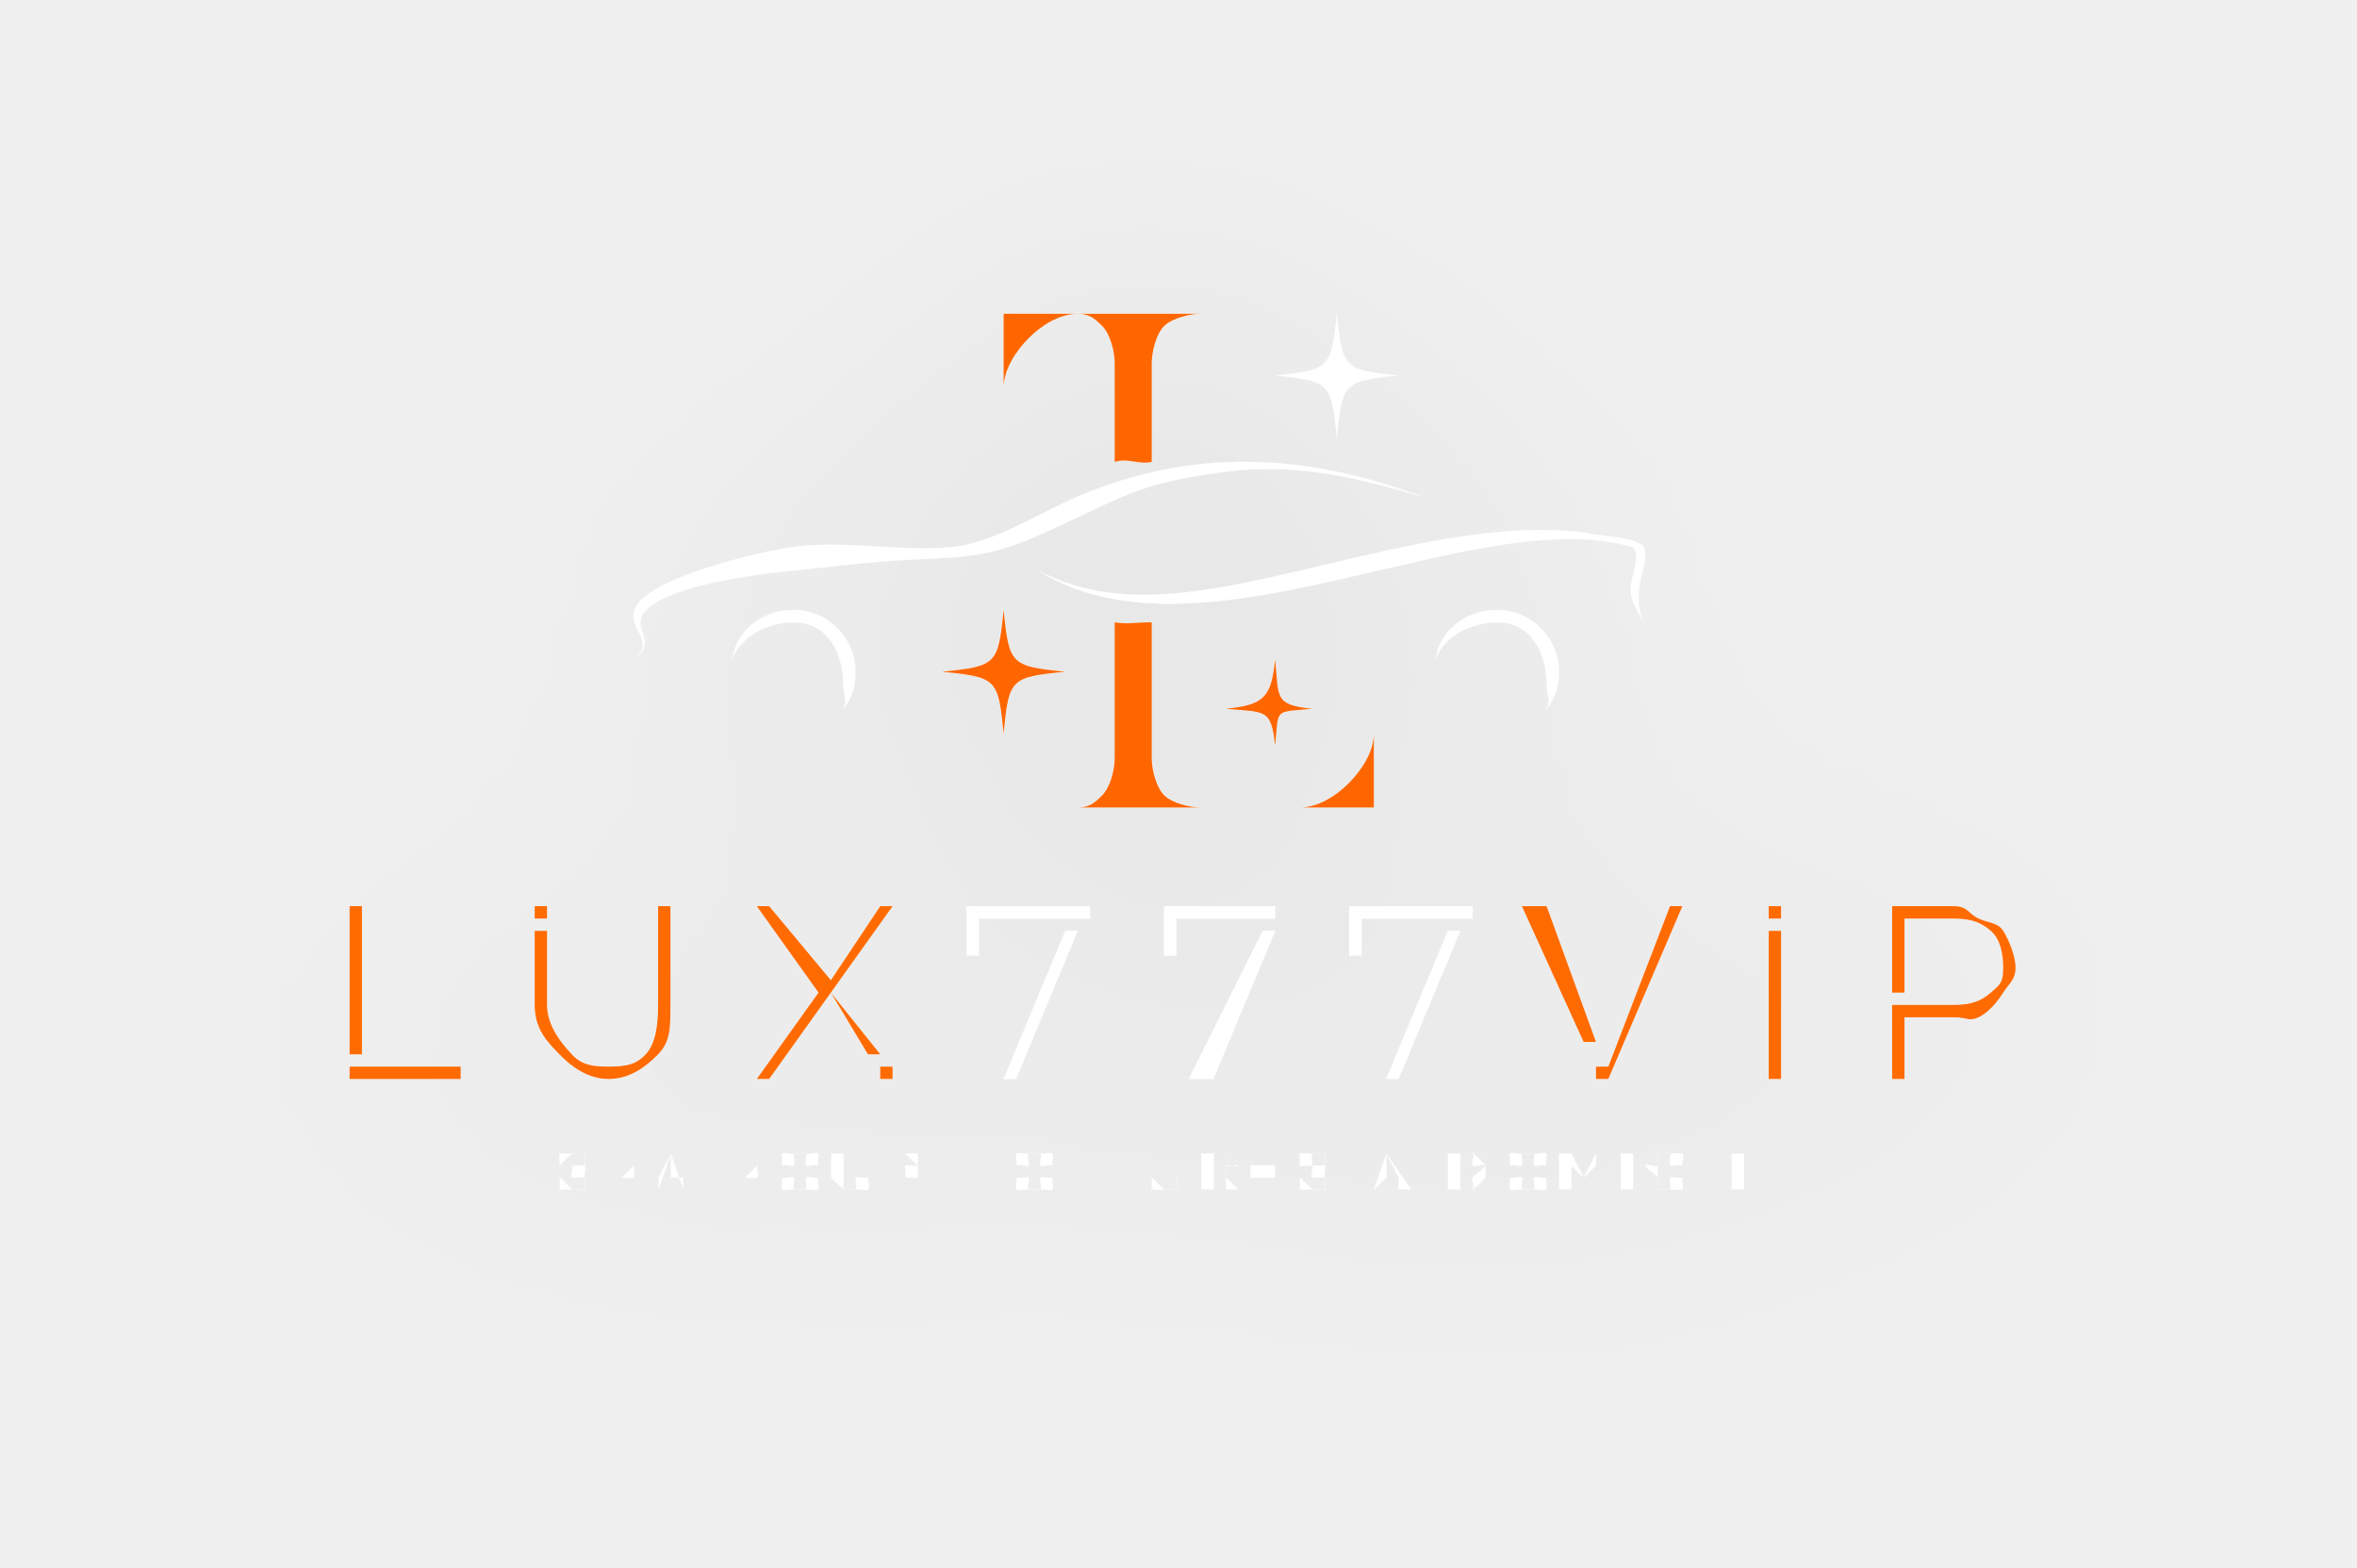
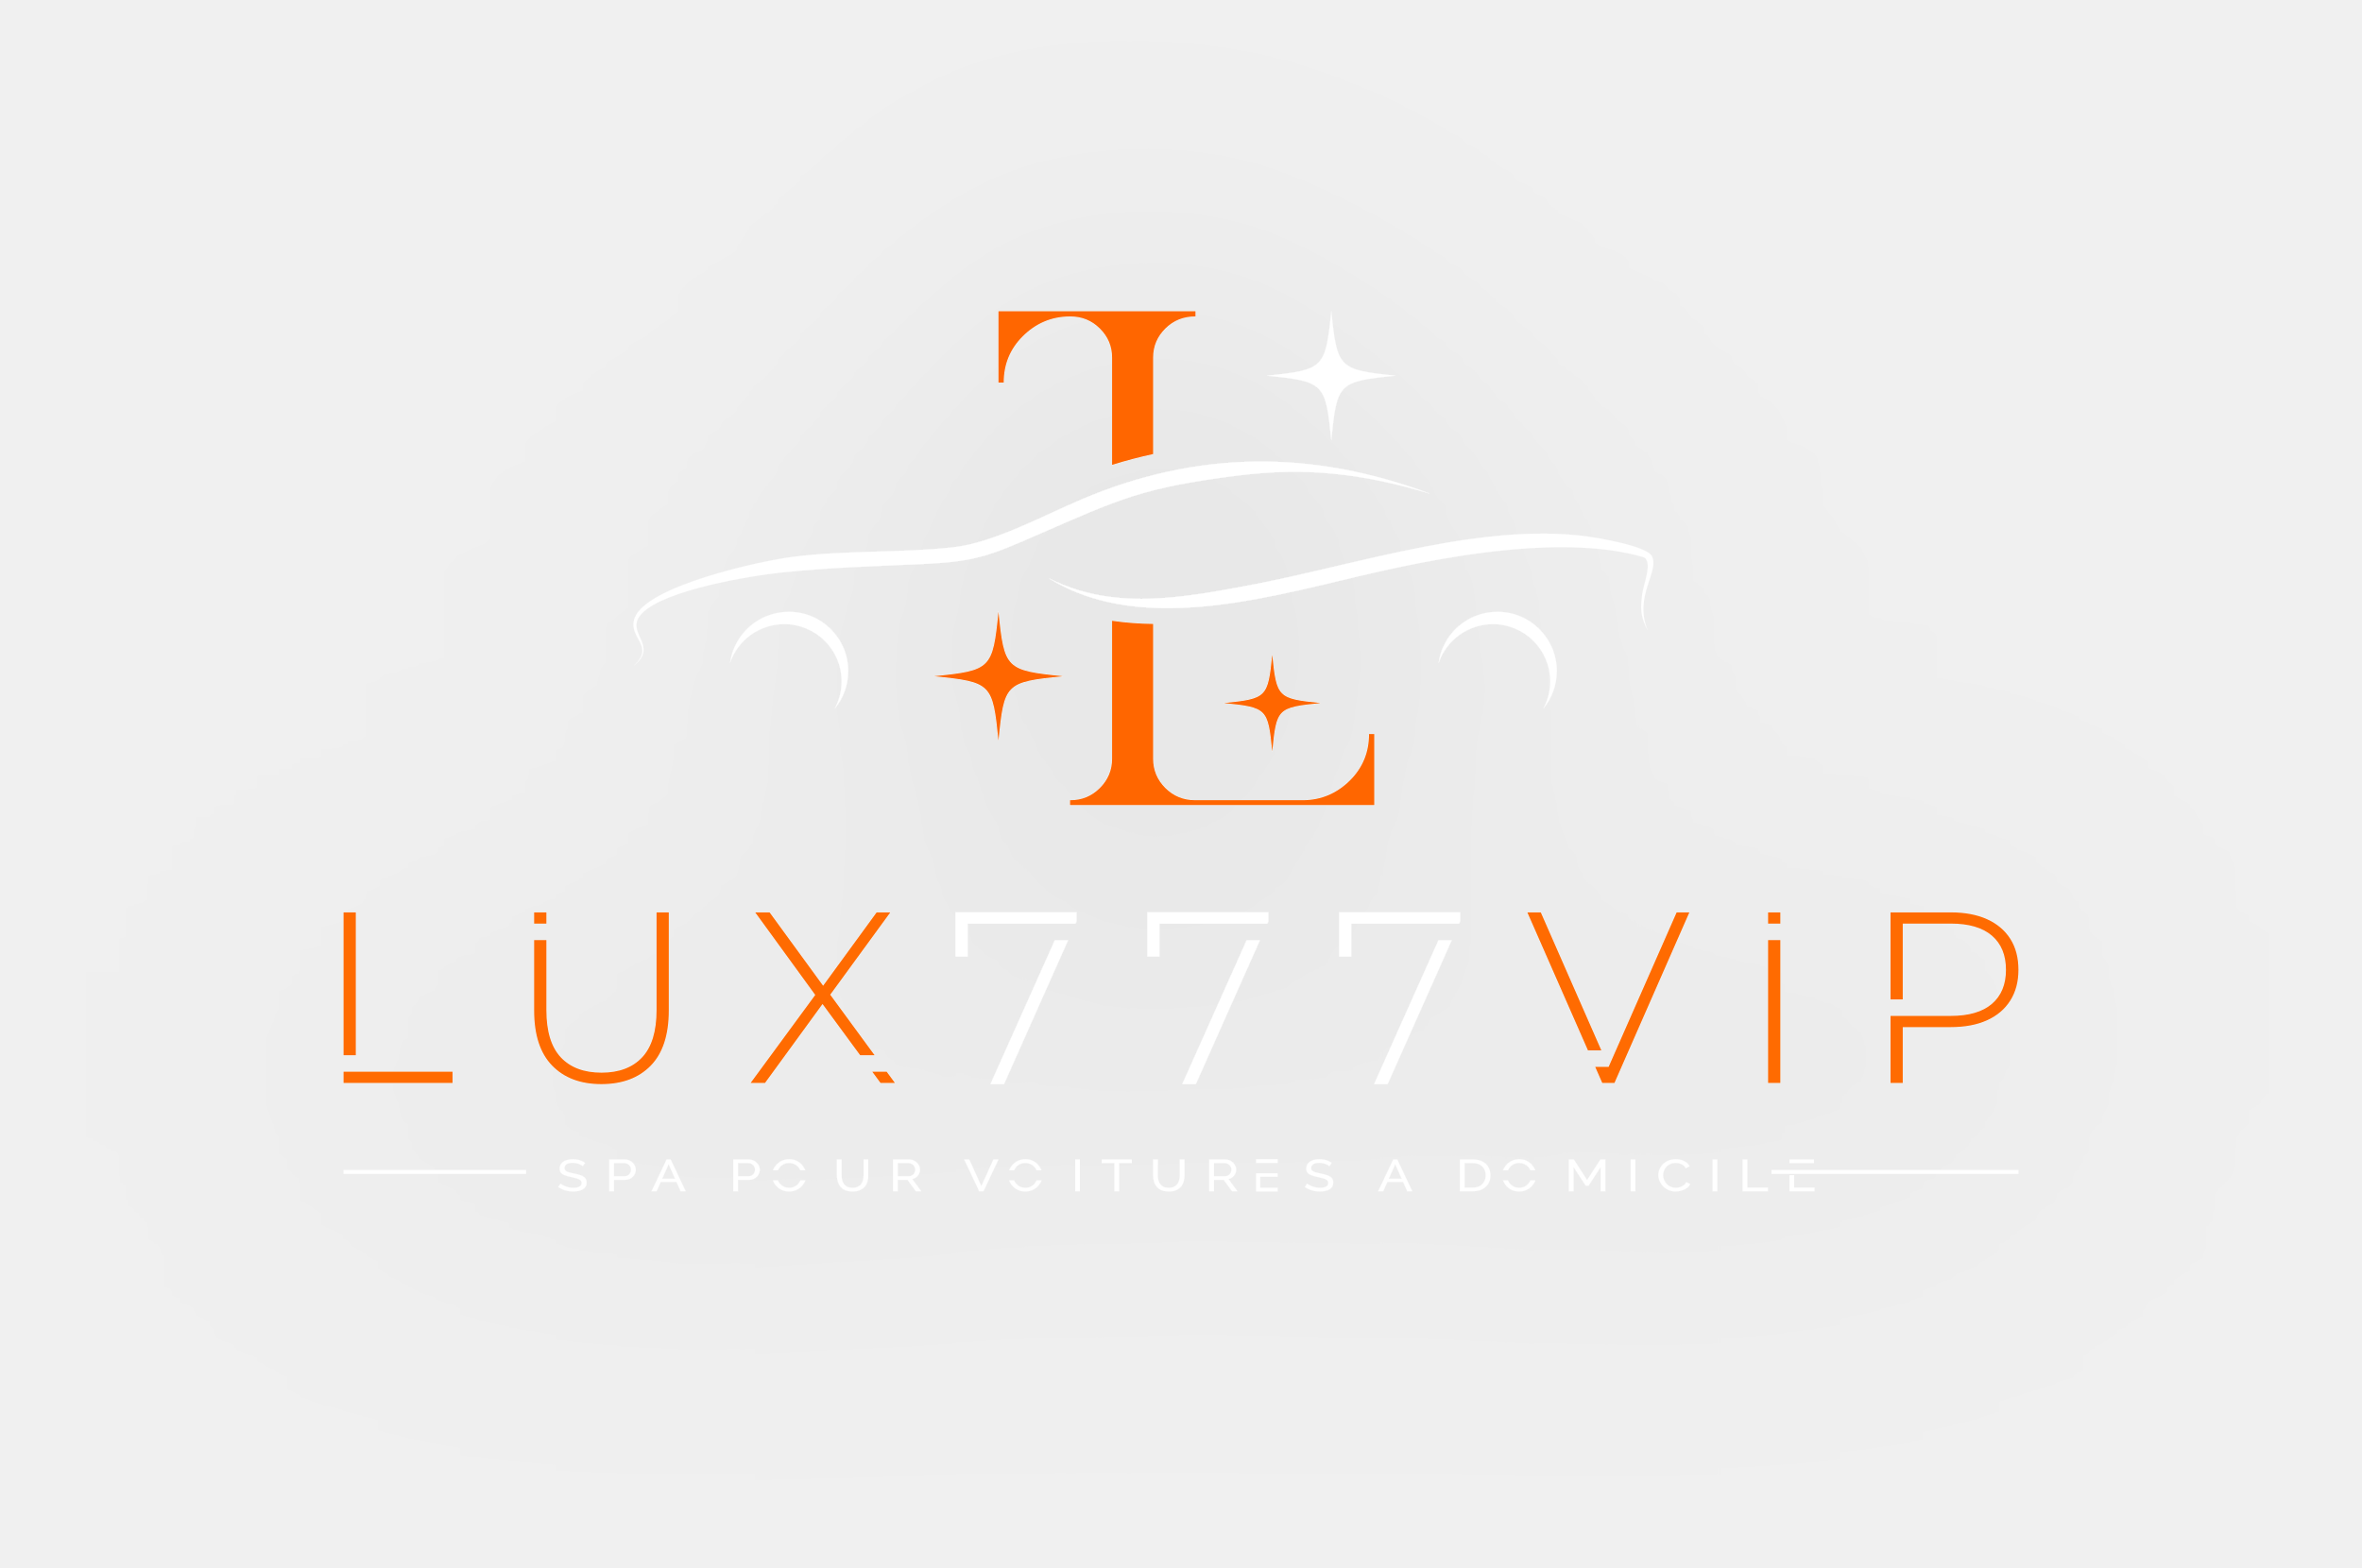
- <svg xmlns="http://www.w3.org/2000/svg" width="191" height="127" viewBox="0 0 191 127" fill="none">
-   <g filter="url(#filter0_d_239_1663)">
-     <path d="M111.33 59.428V65.428H87.33C88.244 65.428 88.682 65.085 89.33 64.428C89.977 63.77 90.33 62.352 90.33 61.428V50.428C91.405 50.589 92.224 50.413 93.33 50.428V61.428C93.33 62.351 93.682 63.77 94.33 64.428C94.977 65.085 96.398 65.428 97.33 65.428H105.33C106.839 65.428 108.32 64.452 109.33 63.428C110.343 62.4 111.33 60.903 111.33 59.428ZM90.33 37.428V29.428C90.33 28.504 89.975 27.079 89.33 26.428C88.68 25.773 88.244 25.428 87.33 25.428C85.82 25.428 84.339 26.404 83.33 27.428C82.316 28.456 81.33 29.953 81.33 31.428V25.428H87.33H97.33C96.398 25.428 94.98 25.773 94.33 26.428C93.684 27.079 93.33 28.504 93.33 29.428V37.428C92.238 37.668 91.421 37.086 90.33 37.428Z" fill="#FF6600" />
-     <path fill-rule="evenodd" clip-rule="evenodd" d="M108.33 25.428C108.776 29.849 108.909 29.982 113.33 30.428C108.861 30.874 108.765 30.996 108.33 35.428C107.883 31.006 107.798 30.874 103.33 30.428C107.751 29.982 107.883 29.849 108.33 25.428Z" fill="white" />
-     <path fill-rule="evenodd" clip-rule="evenodd" d="M103.33 53.428C103.642 56.523 103.235 57.115 106.33 57.428C103.201 57.74 103.635 57.326 103.33 60.428C103.017 57.333 102.458 57.74 99.33 57.428C102.424 57.115 103.017 56.523 103.33 53.428Z" fill="#FF6600" />
-     <path fill-rule="evenodd" clip-rule="evenodd" d="M81.33 49.428C81.776 53.849 81.908 53.982 86.33 54.428C81.861 54.874 81.765 54.996 81.33 59.428C80.883 55.007 80.798 54.874 76.33 54.428C80.751 53.982 80.883 53.849 81.33 49.428Z" fill="#FF6600" />
-     <path fill-rule="evenodd" clip-rule="evenodd" d="M64.33 49.428C67.105 49.428 69.33 51.721 69.33 54.428C69.33 55.603 69.037 56.583 68.33 57.428C68.699 56.76 68.33 56.24 68.33 55.428C68.33 52.812 67.012 50.428 64.33 50.428C62.201 50.428 59.985 51.568 59.33 53.428C59.672 51.046 61.793 49.428 64.33 49.428Z" fill="white" />
-     <path fill-rule="evenodd" clip-rule="evenodd" d="M121.33 49.428C124.105 49.428 126.33 51.721 126.33 54.428C126.33 55.603 126.037 56.583 125.33 57.428C125.699 56.76 125.33 56.24 125.33 55.428C125.33 52.812 124.012 50.428 121.33 50.428C119.201 50.428 116.985 51.568 116.33 53.428C116.672 51.046 118.793 49.428 121.33 49.428Z" fill="white" />
-     <path fill-rule="evenodd" clip-rule="evenodd" d="M51.433 53.428C53.152 51.791 50.828 50.998 51.433 49.373C52.397 46.781 61.809 44.638 64.391 44.306C68.671 43.754 73.172 44.774 77.35 44.306C80.59 43.942 84.241 41.573 87.318 40.251C96.563 36.279 105.824 36.7 115.229 40.251C109.872 38.627 104.84 37.505 99.28 38.224C91.852 39.185 90.936 40.37 84.328 43.292C80.388 45.034 78.706 45.118 74.359 45.319C70.532 45.496 67.247 45.933 63.395 46.333C60.738 46.608 54.285 47.513 52.429 49.373C50.861 50.946 53.469 51.728 51.433 53.428ZM84.328 46.333C89.411 48.934 94.927 48.359 100.277 47.346C108.887 45.716 120.519 41.742 129.184 43.292C129.991 43.436 132.77 43.591 133.172 44.306C133.853 45.518 132.041 47.618 133.172 50.387C132.615 49.29 131.998 48.597 132.175 47.346C132.289 46.541 133.039 44.555 132.175 44.306C126.069 42.54 117.355 44.954 111.242 46.333C103.145 48.158 91.963 51.094 84.328 46.333Z" fill="white" />
-     <path d="M28.33 87.428V86.428H29.33H33.33H37.33V87.428H28.33ZM28.33 85.428V73.428H29.33V85.428H28.33ZM129.33 87.428V86.428H130.33L135.33 73.428H136.33L130.33 87.428H129.33ZM128.33 84.428L123.33 73.428H125.33L129.33 84.428H128.33ZM143.33 87.428V75.428H144.33V87.428H143.33ZM143.33 74.428V73.428H144.33V74.428H143.33ZM153.33 87.428V81.428H154.33H155.33H158.33C159.787 81.428 160.575 81.083 161.33 80.428C162.084 79.773 162.33 79.619 162.33 78.428C162.33 77.223 162.084 76.083 161.33 75.428C160.575 74.772 159.787 74.428 158.33 74.428H154.33V80.428H153.33V73.428H158.33C159.464 73.428 159.517 74.057 160.33 74.428C161.142 74.799 161.891 74.733 162.33 75.428C162.768 76.123 163.33 77.435 163.33 78.428C163.33 79.394 162.768 79.726 162.33 80.428C161.891 81.129 161.142 82.057 160.33 82.428C159.517 82.798 159.464 82.428 158.33 82.428H154.33V87.428H153.33ZM49.33 87.428C47.653 87.428 46.297 86.434 45.33 85.428C44.362 84.422 43.33 83.414 43.33 81.428V75.428H44.33V81.428C44.33 83.162 45.556 84.594 46.33 85.428C47.103 86.262 47.911 86.428 49.33 86.428C50.736 86.428 51.556 86.262 52.33 85.428C53.103 84.594 53.33 83.162 53.33 81.428V73.428H54.33V81.428C54.33 83.414 54.297 84.422 53.33 85.428C52.362 86.434 51.019 87.428 49.33 87.428ZM43.33 74.428V73.428H44.33V74.428H43.33ZM61.33 87.428L66.33 80.428L61.33 73.428H62.33L67.33 79.428L71.33 73.428H72.33L67.33 80.428L71.33 85.428H70.33L67.33 80.428L62.33 87.428H61.33ZM72.33 86.428V87.428H71.33V86.428H72.33Z" fill="#FF6B01" />
-     <path d="M47.37 94.447C47.336 94.411 47.425 94.481 47.37 94.447C47.314 94.414 47.439 93.509 47.37 93.482C47.3 93.455 46.452 93.499 46.37 93.482C46.288 93.465 46.459 93.482 46.37 93.482C46.143 93.482 46.478 93.403 46.37 93.482C46.262 93.562 45.37 94.308 45.37 94.447C45.37 94.545 46.315 94.391 46.37 94.447C46.255 94.411 46.425 94.504 46.37 94.447C46.192 94.409 46.485 94.483 46.37 94.447C46.575 94.488 47.22 94.388 47.37 94.447C47.519 94.507 47.289 95.313 47.37 95.412C47.37 95.247 47.45 95.511 47.37 95.412C47.37 95.543 47.424 96.28 47.37 96.377C47.316 96.474 47.467 96.314 47.37 96.377C47.272 96.441 47.5 96.347 47.37 96.377C47.239 96.407 46.523 96.377 46.37 96.377C46.22 96.377 46.513 96.407 46.37 96.377C46.227 96.347 45.498 96.434 45.37 96.377C45.243 96.32 45.481 96.462 45.37 96.377V95.412C45.299 95.37 45.414 95.456 45.37 95.412C45.441 95.455 46.28 96.341 46.37 96.377C46.264 96.355 46.46 96.413 46.37 96.377C46.259 96.377 46.475 96.399 46.37 96.377C46.58 96.377 47.253 96.448 47.37 96.377C47.486 96.306 47.37 95.549 47.37 95.412C47.37 95.309 47.435 95.474 47.37 95.412C47.304 95.351 46.497 95.453 46.37 95.412C46.242 95.371 46.553 95.453 46.37 95.412C46.17 95.366 46.506 94.503 46.37 94.447C46.234 94.392 45.438 94.538 45.37 94.447C45.302 94.357 45.37 94.591 45.37 94.447C45.37 94.272 45.279 93.604 45.37 93.482C45.462 93.362 46.209 93.544 46.37 93.482C46.167 93.482 46.531 93.42 46.37 93.482C46.503 93.482 47.254 93.456 47.37 93.482C47.27 93.436 47.484 93.508 47.37 93.482C47.286 93.418 47.469 93.529 47.37 93.482V94.447ZM78.357 93.482L79.357 96.377L80.356 93.482L79.357 96.377L78.357 93.482ZM117.341 96.377V93.482H119.34C119.128 93.36 119.657 93.482 119.34 93.482C119.553 93.605 120.235 94.239 120.34 94.447C120.34 94.194 120.446 94.655 120.34 94.447C120.34 94.726 120.457 95.206 120.34 95.412C120.224 95.619 119.554 96.263 119.34 96.377C119.127 96.491 119.632 96.377 119.34 96.377H117.341ZM120.34 94.447C120.34 94.24 119.422 94.608 119.34 94.447C119.259 94.287 119.496 94.537 119.34 94.447C119.185 94.357 119.565 93.482 119.34 93.482H118.341V96.377H119.34C119.568 96.377 119.185 95.506 119.34 95.412C119.26 95.574 119.496 95.318 119.34 95.412C119.421 95.251 120.34 94.649 120.34 94.447ZM49.369 96.377V93.482H50.368C50.499 93.482 51.26 93.432 51.368 93.482C51.288 93.398 51.476 93.533 51.368 93.482C51.448 93.566 51.323 94.343 51.368 94.447C51.368 94.339 51.412 94.552 51.368 94.447C51.368 94.597 51.44 94.311 51.368 94.447C51.296 94.583 51.498 95.328 51.368 95.412C51.237 95.496 50.543 95.412 50.368 95.412H49.369V96.377ZM49.369 95.412H50.368C50.471 95.412 51.292 94.499 51.368 94.447C51.325 94.535 51.444 94.396 51.368 94.447C51.368 94.55 51.411 94.359 51.368 94.447C51.368 94.339 51.418 94.534 51.368 94.447C51.318 94.361 51.448 93.531 51.368 93.482C51.287 93.433 50.465 93.482 50.368 93.482H49.369V95.412ZM54.367 93.482L55.366 96.377V95.412H53.367V96.377L54.367 93.482ZM54.367 95.412V93.482L53.367 95.412H54.367ZM59.365 96.377V93.482H60.364C60.494 93.482 61.256 93.432 61.364 93.482C61.284 93.398 61.472 93.533 61.364 93.482C61.444 93.566 61.319 94.343 61.364 94.447C61.364 94.339 61.408 94.552 61.364 94.447C61.364 94.597 61.436 94.311 61.364 94.447C61.292 94.583 61.494 95.328 61.364 95.412C61.234 95.496 60.539 95.412 60.364 95.412H59.365V96.377ZM59.365 95.412H60.364C60.467 95.412 61.287 94.499 61.364 94.447C61.321 94.535 61.44 94.396 61.364 94.447C61.364 94.55 61.407 94.359 61.364 94.447C61.364 94.339 61.414 94.534 61.364 94.447C61.314 94.361 61.444 93.531 61.364 93.482C61.283 93.433 60.461 93.482 60.364 93.482H59.365V95.412ZM69.361 96.377C69.125 96.377 68.522 96.453 68.361 96.377C68.2 96.301 68.458 96.508 68.361 96.377C68.264 96.247 67.406 95.578 67.361 95.412C67.317 95.247 67.361 95.588 67.361 95.412V93.482H68.361V95.412C68.332 95.284 68.361 95.547 68.361 95.412C68.294 95.311 68.39 95.54 68.361 95.412C68.427 95.513 68.247 96.318 68.361 96.377C68.475 96.437 69.191 96.377 69.361 96.377C69.532 96.377 69.247 96.438 69.361 96.377C69.474 96.317 69.294 95.514 69.361 95.412C69.427 95.31 70.331 95.539 70.36 95.412C70.36 95.544 70.389 95.285 70.36 95.412V93.482V95.412C70.36 95.598 70.406 95.246 70.36 95.412C70.314 95.579 70.46 96.251 70.36 96.377C70.26 96.504 69.52 96.303 69.361 96.377C69.588 96.377 69.201 96.451 69.361 96.377ZM72.359 96.377V93.482H73.359C73.489 93.482 74.25 93.432 74.359 93.482C74.278 93.398 74.467 93.533 74.359 93.482C74.439 93.566 74.314 94.343 74.359 94.447C74.359 94.339 74.403 94.552 74.359 94.447C74.359 94.574 74.41 94.334 74.359 94.447C74.307 94.561 74.452 95.332 74.359 95.412C74.266 95.492 73.484 95.381 73.359 95.412L74.359 96.377L73.359 95.412H72.359V96.377ZM72.359 95.412H73.359C73.462 95.412 73.283 94.5 73.359 94.447C73.435 94.394 74.316 94.535 74.359 94.447C74.359 94.548 74.401 94.359 74.359 94.447C74.359 94.344 74.408 94.534 74.359 94.447C74.309 94.361 73.439 93.534 73.359 93.482C73.278 93.431 73.456 93.482 73.359 93.482H72.359V95.412ZM87.353 96.377V93.482V96.377ZM91.352 93.482H90.352V96.377V93.482H89.353H91.352ZM94.35 96.377C94.115 96.377 93.512 96.453 93.351 96.377C93.19 96.301 93.448 96.508 93.351 96.377C93.254 96.247 93.395 95.578 93.351 95.412C93.306 95.247 93.351 95.588 93.351 95.412V93.482V95.412C93.322 95.284 93.351 95.547 93.351 95.412C93.284 95.311 93.38 95.54 93.351 95.412C93.417 95.513 94.237 96.318 94.35 96.377C94.464 96.437 94.181 96.377 94.35 96.377C94.522 96.377 95.237 96.438 95.35 96.377C95.464 96.317 95.284 95.514 95.35 95.412C95.321 95.539 95.417 95.31 95.35 95.412C95.35 95.544 95.379 95.285 95.35 95.412V93.482V95.412C95.35 95.598 95.396 95.246 95.35 95.412C95.304 95.579 95.45 96.251 95.35 96.377C95.25 96.504 95.51 96.303 95.35 96.377C95.191 96.451 94.578 96.377 94.35 96.377ZM97.349 96.377V93.482H99.349C99.24 93.432 99.479 93.482 99.349 93.482C99.268 93.398 99.457 93.533 99.349 93.482C99.429 93.566 99.304 94.343 99.349 94.447C99.393 94.552 100.348 94.339 100.348 94.447C100.348 94.574 99.4 94.334 99.349 94.447C99.297 94.561 99.442 95.332 99.349 95.412C99.256 95.492 99.473 95.381 99.349 95.412L100.348 96.377H99.349V95.412H98.349V96.377H97.349ZM98.349 95.412H99.349C99.451 95.412 99.272 94.5 99.349 94.447C99.305 94.535 99.425 94.394 99.349 94.447C99.349 94.548 99.391 94.359 99.349 94.447C99.349 94.344 99.398 94.534 99.349 94.447C99.299 94.361 99.429 93.534 99.349 93.482C99.268 93.431 99.446 93.482 99.349 93.482H98.349V95.412ZM107.345 94.447C107.312 94.411 107.401 94.481 107.345 94.447C107.29 94.414 107.415 93.509 107.345 93.482C107.276 93.455 106.427 93.499 106.346 93.482C106.264 93.465 106.434 93.482 106.346 93.482C106.118 93.482 106.454 93.403 106.346 93.482C106.238 93.562 106.346 94.308 106.346 94.447C106.29 94.391 106.346 94.545 106.346 94.447C106.231 94.411 106.401 94.504 106.346 94.447C106.168 94.409 106.461 94.483 106.346 94.447C106.551 94.488 107.195 94.388 107.345 94.447C107.495 94.507 107.265 95.313 107.345 95.412C107.345 95.247 107.426 95.511 107.345 95.412C107.345 95.543 107.399 96.28 107.345 96.377C107.291 96.474 107.442 96.314 107.345 96.377C107.248 96.441 107.476 96.347 107.345 96.377C107.215 96.407 106.498 96.377 106.346 96.377C106.196 96.377 106.489 96.407 106.346 96.377C106.203 96.347 105.474 96.434 105.346 96.377C105.219 96.32 105.457 96.462 105.346 96.377V95.412C105.275 95.37 105.39 95.456 105.346 95.412C105.417 95.455 106.256 96.341 106.346 96.377C106.24 96.355 106.436 96.413 106.346 96.377C106.235 96.377 106.451 96.399 106.346 96.377C106.556 96.377 107.229 96.448 107.345 96.377C107.462 96.306 107.345 95.549 107.345 95.412C107.345 95.309 107.41 95.474 107.345 95.412C107.28 95.351 107.473 95.453 107.345 95.412C107.218 95.371 106.529 95.453 106.346 95.412C106.146 95.366 106.482 94.503 106.346 94.447C106.21 94.392 105.414 94.538 105.346 94.447C105.278 94.357 105.346 94.591 105.346 94.447C105.346 94.272 105.255 93.604 105.346 93.482C105.438 93.362 106.185 93.544 106.346 93.482C106.143 93.482 106.507 93.42 106.346 93.482C106.479 93.482 107.23 93.456 107.345 93.482C107.246 93.436 107.46 93.508 107.345 93.482C107.262 93.418 107.445 93.529 107.345 93.482V94.447ZM112.343 93.482L114.342 96.377H113.343V95.412H112.343L111.344 96.377L112.343 93.482ZM113.343 95.412L112.343 93.482V95.412H113.343ZM129.336 96.377V94.447L128.337 95.412L127.337 94.447V96.377H126.338V93.482H127.337L128.337 95.412L129.336 93.482V96.377ZM131.336 96.377V93.482H132.335V96.377H131.336ZM133.335 94.447C133.335 94.279 134.272 94.609 134.334 94.447C134.397 94.286 134.214 93.615 134.334 93.482C134.16 93.561 134.455 93.349 134.334 93.482C134.509 93.403 135.112 93.482 135.334 93.482C135.597 93.482 136.145 93.37 136.334 93.482C136.522 93.595 136.242 94.272 136.334 94.447C136.275 94.331 135.424 94.516 135.334 94.447C135.244 94.379 135.438 93.511 135.334 93.482C135.23 93.454 135.434 93.482 135.334 93.482C135.17 93.482 134.46 93.42 134.334 93.482C134.208 93.544 134.42 94.344 134.334 94.447C134.248 94.551 134.377 94.319 134.334 94.447C134.292 94.575 134.334 94.318 134.334 94.447C134.334 94.589 134.283 95.28 134.334 95.412C134.243 95.311 134.386 95.544 134.334 95.412C134.426 95.513 134.21 96.318 134.334 96.377C134.459 96.437 135.187 96.377 135.334 96.377C135.226 96.411 135.436 96.377 135.334 96.377C135.442 96.344 135.24 95.483 135.334 95.412C135.428 95.341 136.278 95.526 136.334 95.412C136.273 95.549 136.461 96.282 136.334 96.377C136.206 96.473 135.491 96.328 135.334 96.377C135.177 96.426 135.487 96.377 135.334 96.377C135.132 96.377 134.503 96.459 134.334 96.377C134.165 96.296 134.458 96.513 134.334 96.377C134.211 96.242 134.402 95.581 134.334 95.412C134.267 95.243 133.335 94.62 133.335 94.447ZM138.333 96.377V93.482V96.377ZM140.332 96.377V93.482H141.332V96.377H142.331H140.332ZM146.33 96.377H144.33V94.447V96.377H146.33ZM144.33 93.482H146.33H144.33Z" fill="white" />
-     <path d="M103.33 96.428H101.33V94.428H102.33H103.33V95.428H102.33H101.33V96.428H103.33ZM103.33 93.428H102.33H101.33H102.33H103.33Z" fill="white" />
-     <path d="M64.345 96.382C64.124 96.382 64.525 96.46 64.345 96.382C64.165 96.304 63.507 96.516 63.376 96.382C63.244 96.248 63.447 95.581 63.376 95.413C63.365 95.386 63.385 95.439 63.376 95.413C63.427 95.532 64.258 95.319 64.345 95.413C64.439 95.514 64.212 96.322 64.345 96.382C64.478 96.442 65.152 96.382 65.314 96.382C65.181 96.445 65.483 96.382 65.314 96.382C65.447 96.32 65.221 95.517 65.314 95.413C65.397 95.32 66.236 95.525 66.283 95.413C66.272 95.445 66.297 95.381 66.283 95.413C66.209 95.581 66.418 96.25 66.283 96.382C66.149 96.514 65.494 96.306 65.314 96.382C65.134 96.458 64.558 96.382 64.345 96.382ZM63.376 94.443C63.362 94.473 63.386 94.413 63.376 94.443C63.451 94.275 63.241 93.605 63.376 93.474C63.51 93.342 64.165 93.55 64.345 93.474C64.525 93.397 65.102 93.474 65.314 93.474C65.134 93.393 65.536 93.474 65.314 93.474C65.494 93.555 66.153 93.338 66.283 93.474C66.413 93.609 66.212 94.276 66.283 94.443C66.275 94.42 66.293 94.466 66.283 94.443C66.232 94.326 65.402 94.537 65.314 94.443C65.218 94.34 65.445 93.532 65.314 93.474C65.183 93.415 65.474 93.474 65.314 93.474C65.146 93.474 64.478 93.412 64.345 93.474C64.212 93.535 64.438 94.339 64.345 94.443C64.262 94.536 63.425 94.331 63.376 94.443Z" fill="white" />
-     <path d="M83.345 96.382C83.124 96.382 83.525 96.46 83.345 96.382C83.165 96.304 82.507 96.516 82.376 96.382C82.244 96.248 82.447 95.581 82.376 95.413C82.365 95.386 82.385 95.439 82.376 95.413C82.427 95.532 83.258 95.319 83.345 95.413C83.439 95.514 83.212 96.322 83.345 96.382C83.478 96.442 84.152 96.382 84.314 96.382C84.181 96.445 84.483 96.382 84.314 96.382C84.447 96.32 84.221 95.517 84.314 95.413C84.397 95.32 85.236 95.525 85.283 95.413C85.272 95.445 85.297 95.381 85.283 95.413C85.209 95.581 85.418 96.25 85.283 96.382C85.149 96.514 84.494 96.306 84.314 96.382C84.134 96.458 83.558 96.382 83.345 96.382ZM82.376 94.443C82.362 94.473 82.387 94.413 82.376 94.443C82.451 94.275 82.241 93.605 82.376 93.474C82.51 93.342 83.165 93.55 83.345 93.474C83.525 93.397 84.102 93.474 84.314 93.474C84.134 93.393 84.536 93.474 84.314 93.474C84.494 93.555 85.153 93.338 85.283 93.474C85.413 93.609 85.212 94.276 85.283 94.443C85.275 94.42 85.293 94.466 85.283 94.443C85.232 94.326 84.402 94.537 84.314 94.443C84.218 94.34 84.445 93.532 84.314 93.474C84.183 93.415 84.474 93.474 84.314 93.474C84.146 93.474 83.478 93.412 83.345 93.474C83.212 93.535 83.438 94.339 83.345 94.443C83.262 94.536 82.425 94.331 82.376 94.443Z" fill="white" />
-     <path d="M123.345 96.382C123.123 96.382 123.525 96.46 123.345 96.382C123.165 96.304 122.507 96.516 122.376 96.382C122.244 96.248 122.447 95.581 122.376 95.413C122.365 95.386 122.385 95.439 122.376 95.413C122.427 95.532 123.258 95.319 123.345 95.413C123.44 95.514 123.212 96.322 123.345 96.382C123.478 96.442 124.152 96.382 124.314 96.382C124.181 96.445 124.483 96.382 124.314 96.382C124.447 96.32 124.221 95.517 124.314 95.413C124.397 95.32 125.236 95.525 125.283 95.413C125.272 95.445 125.297 95.381 125.283 95.413C125.209 95.581 125.418 96.25 125.283 96.382C125.149 96.514 124.494 96.306 124.314 96.382C124.134 96.458 123.558 96.382 123.345 96.382ZM122.376 94.443C122.362 94.473 122.387 94.413 122.376 94.443C122.451 94.275 122.241 93.605 122.376 93.474C122.51 93.342 123.165 93.55 123.345 93.474C123.525 93.397 124.102 93.474 124.314 93.474C124.134 93.393 124.536 93.474 124.314 93.474C124.494 93.555 125.153 93.338 125.283 93.474C125.413 93.609 125.212 94.276 125.283 94.443C125.275 94.42 125.293 94.466 125.283 94.443C125.232 94.326 124.402 94.537 124.314 94.443C124.218 94.34 124.446 93.532 124.314 93.474C124.183 93.415 124.474 93.474 124.314 93.474C124.146 93.474 123.478 93.412 123.345 93.474C123.212 93.535 123.438 94.339 123.345 94.443C123.262 94.536 122.424 94.331 122.376 94.443Z" fill="white" />
-     <path d="M81.33 87.428L86.33 75.428H87.33L82.33 87.428H81.33ZM87.33 74.428H84.33H79.33V77.428H78.33V73.428H88.33V74.428H87.33ZM96.33 87.428L102.33 75.428H103.33L98.33 87.428H96.33ZM102.33 74.428H100.33H95.33V77.428H94.33V73.428H103.33V74.428H102.33ZM112.33 87.428L117.33 75.428H118.33L113.33 87.428H112.33ZM118.33 74.428H116.33H110.33V77.428H109.33V73.428H119.33V74.428H118.33Z" fill="white" />
+ <svg xmlns="http://www.w3.org/2000/svg" width="220" height="146" viewBox="0 0 220 146" fill="none">
+   <g filter="url(#filter0_d_239_1386)">
+     <path d="M127.513 68.389H128V75H99.668V74.55H99.699C100.766 74.55 101.688 74.172 102.443 73.416C103.199 72.66 103.582 71.751 103.582 70.688V57.836C104.836 58.022 106.113 58.113 107.403 58.129V70.688C107.403 71.75 107.786 72.66 108.542 73.416C109.298 74.172 110.23 74.55 111.317 74.55H121.332C123.093 74.55 124.565 73.878 125.743 72.701C126.926 71.519 127.513 70.086 127.513 68.389ZM103.582 43.307V33.312C103.582 32.249 103.197 31.352 102.443 30.604C101.685 29.851 100.766 29.48 99.699 29.48H99.668C97.907 29.48 96.435 30.152 95.257 31.329C94.074 32.512 93.487 33.945 93.487 35.641H93V29H99.668H99.699H111.348V29.48H111.317C110.23 29.48 109.3 29.851 108.542 30.604C107.789 31.352 107.403 32.249 107.403 33.312V42.302C106.129 42.578 104.856 42.913 103.582 43.307Z" fill="#FF6600" />
+     <path fill-rule="evenodd" clip-rule="evenodd" d="M124 29C124.535 34.306 124.695 34.465 130 35C124.637 35.535 124.523 35.682 124 41C123.465 35.694 123.363 35.535 118 35C123.305 34.465 123.465 34.306 124 29Z" fill="white" />
+     <path fill-rule="evenodd" clip-rule="evenodd" d="M118.5 61C118.901 64.979 119.021 65.098 123 65.5C118.978 65.902 118.892 66.011 118.5 70C118.099 66.021 118.022 65.902 114 65.5C117.979 65.098 118.099 64.979 118.5 61Z" fill="#FF6600" />
+     <path fill-rule="evenodd" clip-rule="evenodd" d="M93 57C93.535 62.305 93.695 62.465 99 63C93.637 63.535 93.523 63.682 93 69C92.465 63.695 92.363 63.535 87 63C92.305 62.465 92.465 62.305 93 57Z" fill="#FF6600" />
+     <path fill-rule="evenodd" clip-rule="evenodd" d="M73.473 57C76.526 57 79 59.468 79 62.514C79 63.836 78.534 65.05 77.756 66C78.162 65.248 78.392 64.388 78.392 63.474C78.392 60.531 76.002 58.146 73.051 58.146C70.71 58.146 68.721 59.649 68 61.741C68.377 59.061 70.683 57 73.473 57Z" fill="white" />
+     <path fill-rule="evenodd" clip-rule="evenodd" d="M139.473 57C142.526 57 145 59.468 145 62.514C145 63.836 144.534 65.05 143.756 66C144.162 65.248 144.392 64.388 144.392 63.474C144.392 60.531 142.002 58.146 139.051 58.146C136.71 58.146 134.721 59.649 134 61.741C134.377 59.061 136.683 57 139.473 57Z" fill="white" />
+     <path fill-rule="evenodd" clip-rule="evenodd" d="M59.067 62C61.071 60.114 58.418 59.428 59.123 57.556C60.247 54.567 70.832 52.262 73.842 51.879C78.832 51.244 83.908 51.532 88.78 50.992C92.558 50.573 97.156 48.053 100.744 46.529C111.523 41.951 122.19 41.889 133.155 45.982C126.909 44.11 121.642 43.486 115.159 44.316C106.498 45.424 104.406 46.419 96.701 49.788C92.108 51.796 90.87 52.32 85.802 52.552C81.339 52.755 77.404 52.862 72.912 53.322C69.815 53.639 61.999 54.954 59.835 57.099C58.007 58.911 61.441 60.041 59.067 62ZM97.749 53.902C103.676 56.901 110.072 55.709 116.309 54.542C126.348 52.663 138.742 48.352 148.845 50.139C149.785 50.305 153.372 50.963 153.84 51.786C154.634 53.184 152.141 55.509 153.458 58.701C152.809 57.437 152.765 56.727 152.972 55.286C153.105 54.357 154.016 52.173 153.009 51.885C145.889 49.85 135.666 51.635 128.538 53.224C119.098 55.328 106.653 59.39 97.749 53.902Z" fill="white" />
+     <path d="M32 100.887V99.843H33.14H37.645H42.149V100.887H32ZM32 98.305V85H33.14V98.305H32ZM149.235 100.887L148.58 99.395H149.828L156.165 85H157.349L150.375 100.887H149.235ZM147.905 97.858L142.26 85H143.512L149.153 97.858H147.905ZM164.683 100.887V87.582H165.823V100.887H164.683ZM164.683 86.044V85H165.823V86.044H164.683ZM176.085 100.887V94.645H177.225H178.991H181.696C183.38 94.645 184.658 94.271 185.53 93.522C186.402 92.773 186.838 91.718 186.838 90.356C186.838 88.979 186.402 87.916 185.53 87.168C184.658 86.419 183.38 86.044 181.696 86.044H177.225V93.108H176.085V85H181.696C183.007 85 184.133 85.212 185.072 85.635C186.01 86.059 186.733 86.668 187.24 87.463C187.747 88.257 188 89.221 188 90.356C188 91.461 187.747 92.414 187.24 93.216C186.733 94.017 186.01 94.631 185.072 95.054C184.133 95.478 183.007 95.689 181.696 95.689H177.225V100.887H176.085ZM56.01 101C54.073 101 52.545 100.425 51.428 99.275C50.31 98.126 49.751 96.416 49.751 94.146V87.582H50.891V94.101C50.891 96.083 51.338 97.55 52.232 98.504C53.126 99.457 54.393 99.933 56.032 99.933C57.657 99.933 58.916 99.457 59.811 98.504C60.705 97.55 61.152 96.083 61.152 94.101V85H62.292V94.146C62.292 96.416 61.733 98.126 60.615 99.275C59.497 100.425 57.963 101 56.01 101ZM49.751 86.044V85H50.891V86.044H49.751ZM69.916 100.887L75.933 92.692L70.341 85H71.682L76.667 91.835L81.652 85H82.927L77.329 92.67L81.459 98.305H80.114L76.612 93.537L71.257 100.887H69.916ZM82.586 99.843L83.351 100.887H82.01L81.243 99.843H82.586Z" fill="#FF6B01" />
+     <path d="M54.281 108.642C54.242 108.603 54.191 108.565 54.126 108.529C54.062 108.493 53.99 108.46 53.91 108.431C53.829 108.402 53.742 108.379 53.647 108.361C53.552 108.342 53.453 108.333 53.35 108.333C53.087 108.333 52.892 108.377 52.767 108.462C52.641 108.548 52.578 108.666 52.578 108.815C52.578 108.92 52.611 109.004 52.675 109.065C52.739 109.125 52.838 109.175 52.971 109.214C53.105 109.253 53.275 109.293 53.48 109.334C53.718 109.378 53.924 109.433 54.098 109.497C54.271 109.561 54.405 109.645 54.498 109.752C54.591 109.858 54.638 110 54.638 110.178C54.638 110.319 54.606 110.441 54.544 110.545C54.481 110.649 54.393 110.735 54.281 110.803C54.168 110.871 54.036 110.92 53.885 110.952C53.734 110.984 53.57 111 53.393 111C53.22 111 53.05 110.984 52.885 110.952C52.719 110.92 52.562 110.874 52.415 110.813C52.267 110.751 52.129 110.675 52 110.583L52.208 110.267C52.259 110.314 52.325 110.361 52.407 110.406C52.49 110.452 52.583 110.495 52.687 110.533C52.792 110.572 52.905 110.604 53.027 110.627C53.149 110.651 53.275 110.662 53.403 110.662C53.647 110.662 53.837 110.624 53.972 110.549C54.107 110.472 54.175 110.361 54.175 110.215C54.175 110.104 54.137 110.015 54.061 109.949C53.986 109.883 53.874 109.827 53.726 109.783C53.578 109.738 53.398 109.694 53.186 109.649C52.955 109.6 52.76 109.545 52.603 109.486C52.445 109.426 52.327 109.348 52.248 109.251C52.169 109.153 52.13 109.028 52.13 108.873C52.13 108.684 52.183 108.525 52.289 108.395C52.395 108.265 52.542 108.166 52.728 108.1C52.915 108.034 53.125 108 53.36 108C53.514 108 53.658 108.014 53.791 108.042C53.925 108.07 54.049 108.108 54.165 108.159C54.281 108.208 54.387 108.268 54.483 108.338L54.281 108.642ZM90.271 108.021L91.404 110.508L92.533 108.021H92.991L91.602 110.979H91.207L89.813 108.021H90.271ZM135.98 110.979V108.021H137.166C137.533 108.021 137.839 108.087 138.085 108.219C138.331 108.351 138.515 108.529 138.637 108.752C138.759 108.976 138.82 109.224 138.82 109.496C138.82 109.796 138.753 110.057 138.617 110.279C138.482 110.501 138.291 110.674 138.044 110.796C137.796 110.918 137.504 110.979 137.166 110.979H135.98ZM138.381 109.496C138.381 109.274 138.334 109.077 138.239 108.904C138.144 108.732 138.007 108.597 137.827 108.5C137.647 108.403 137.426 108.354 137.166 108.354H136.414V110.646H137.166C137.43 110.646 137.652 110.595 137.832 110.494C138.011 110.392 138.148 110.255 138.241 110.081C138.335 109.908 138.381 109.713 138.381 109.496ZM56.751 110.979V108.021H58.178C58.329 108.021 58.468 108.048 58.593 108.102C58.718 108.156 58.828 108.229 58.921 108.319C59.014 108.409 59.086 108.511 59.138 108.623C59.189 108.736 59.215 108.85 59.215 108.967C59.215 109.128 59.173 109.281 59.09 109.427C59.006 109.573 58.889 109.691 58.738 109.781C58.586 109.871 58.41 109.917 58.207 109.917H57.185V110.979H56.751ZM57.185 109.583H58.183C58.302 109.583 58.406 109.556 58.494 109.5C58.583 109.445 58.652 109.37 58.702 109.275C58.751 109.181 58.776 109.078 58.776 108.967C58.776 108.85 58.747 108.745 58.689 108.652C58.632 108.559 58.556 108.486 58.463 108.433C58.37 108.381 58.267 108.354 58.154 108.354H57.185V109.583ZM62.095 108.021H62.462L63.86 110.979H63.397L63.013 110.113H61.541L61.155 110.979H60.692L62.095 108.021ZM62.883 109.821L62.278 108.454L61.67 109.821H62.883ZM68.302 110.979V108.021H69.73C69.88 108.021 70.019 108.048 70.144 108.102C70.269 108.156 70.379 108.229 70.472 108.319C70.565 108.409 70.637 108.511 70.689 108.623C70.74 108.736 70.766 108.85 70.766 108.967C70.766 109.128 70.724 109.281 70.641 109.427C70.557 109.573 70.44 109.691 70.289 109.781C70.138 109.871 69.961 109.917 69.758 109.917H68.736V110.979H68.302ZM68.736 109.583H69.734C69.853 109.583 69.957 109.556 70.045 109.5C70.134 109.445 70.203 109.37 70.253 109.275C70.302 109.181 70.327 109.078 70.327 108.967C70.327 108.85 70.298 108.745 70.24 108.652C70.183 108.559 70.107 108.486 70.014 108.433C69.921 108.381 69.818 108.354 69.705 108.354H68.736V109.583ZM79.415 111C79.141 111 78.911 110.959 78.725 110.877C78.538 110.795 78.389 110.684 78.276 110.544C78.164 110.404 78.082 110.245 78.03 110.067C77.979 109.889 77.953 109.706 77.953 109.517V108.021H78.387V109.517C78.387 109.661 78.404 109.802 78.438 109.94C78.472 110.077 78.527 110.2 78.604 110.308C78.681 110.417 78.786 110.503 78.918 110.567C79.049 110.631 79.213 110.662 79.41 110.662C79.609 110.662 79.774 110.63 79.906 110.564C80.038 110.499 80.142 110.412 80.22 110.302C80.297 110.192 80.352 110.069 80.386 109.933C80.42 109.797 80.436 109.658 80.436 109.517V108.021H80.871V109.517C80.871 109.717 80.844 109.906 80.791 110.086C80.738 110.265 80.654 110.422 80.538 110.558C80.422 110.695 80.272 110.802 80.087 110.881C79.902 110.961 79.678 111 79.415 111ZM83.186 110.979V108.021H84.652C84.803 108.021 84.941 108.048 85.067 108.102C85.192 108.156 85.302 108.229 85.395 108.319C85.488 108.409 85.56 108.511 85.612 108.623C85.663 108.736 85.689 108.85 85.689 108.967C85.689 109.103 85.659 109.232 85.6 109.354C85.54 109.476 85.457 109.581 85.349 109.667C85.241 109.753 85.115 109.813 84.97 109.846L85.8 110.979H85.308L84.527 109.917H83.62V110.979H83.186ZM83.62 109.583H84.657C84.776 109.583 84.88 109.555 84.968 109.498C85.056 109.441 85.126 109.365 85.175 109.271C85.225 109.176 85.25 109.075 85.25 108.967C85.25 108.856 85.221 108.754 85.163 108.661C85.106 108.567 85.03 108.493 84.937 108.438C84.843 108.382 84.741 108.354 84.628 108.354H83.62V109.583ZM100.149 110.979V108.021H100.583V110.979H100.149ZM105.416 108.354H104.234V110.979H103.8V108.354H102.619V108.021H105.416V108.354ZM108.865 111C108.592 111 108.362 110.959 108.175 110.877C107.989 110.795 107.839 110.684 107.727 110.544C107.614 110.404 107.532 110.245 107.481 110.067C107.429 109.889 107.404 109.706 107.404 109.517V108.021H107.838V109.517C107.838 109.661 107.855 109.802 107.888 109.94C107.922 110.077 107.977 110.2 108.055 110.308C108.132 110.417 108.236 110.503 108.368 110.567C108.5 110.631 108.664 110.662 108.86 110.662C109.059 110.662 109.225 110.63 109.356 110.564C109.488 110.499 109.593 110.412 109.67 110.302C109.747 110.192 109.803 110.069 109.836 109.933C109.87 109.797 109.887 109.658 109.887 109.517V108.021H110.321V109.517C110.321 109.717 110.294 109.906 110.241 110.086C110.188 110.265 110.104 110.422 109.988 110.558C109.873 110.695 109.722 110.802 109.537 110.881C109.353 110.961 109.128 111 108.865 111ZM112.637 110.979V108.021H114.103C114.254 108.021 114.392 108.048 114.517 108.102C114.643 108.156 114.752 108.229 114.845 108.319C114.938 108.409 115.011 108.511 115.062 108.623C115.114 108.736 115.139 108.85 115.139 108.967C115.139 109.103 115.11 109.232 115.05 109.354C114.991 109.476 114.907 109.581 114.799 109.667C114.692 109.753 114.565 109.813 114.421 109.846L115.25 110.979H114.758L113.977 109.917H113.071V110.979H112.637ZM113.071 109.583H114.107C114.226 109.583 114.33 109.555 114.418 109.498C114.507 109.441 114.576 109.365 114.626 109.271C114.676 109.176 114.7 109.075 114.7 108.967C114.7 108.856 114.672 108.754 114.614 108.661C114.556 108.567 114.48 108.493 114.387 108.438C114.294 108.382 114.191 108.354 114.079 108.354H113.071V109.583ZM123.822 108.642C123.783 108.603 123.731 108.565 123.667 108.529C123.603 108.493 123.531 108.46 123.45 108.431C123.37 108.402 123.282 108.379 123.187 108.361C123.093 108.342 122.994 108.333 122.891 108.333C122.627 108.333 122.433 108.377 122.308 108.462C122.182 108.548 122.119 108.666 122.119 108.815C122.119 108.92 122.152 109.004 122.216 109.065C122.28 109.125 122.379 109.175 122.512 109.214C122.646 109.253 122.815 109.293 123.021 109.334C123.259 109.378 123.465 109.433 123.638 109.497C123.812 109.561 123.945 109.645 124.039 109.752C124.132 109.858 124.178 110 124.178 110.178C124.178 110.319 124.147 110.441 124.084 110.545C124.022 110.649 123.934 110.735 123.822 110.803C123.709 110.871 123.577 110.92 123.426 110.952C123.275 110.984 123.111 111 122.934 111C122.761 111 122.591 110.984 122.426 110.952C122.26 110.92 122.103 110.874 121.955 110.813C121.808 110.751 121.669 110.675 121.541 110.583L121.748 110.267C121.799 110.314 121.866 110.361 121.948 110.406C122.03 110.452 122.123 110.495 122.228 110.533C122.332 110.572 122.446 110.604 122.568 110.627C122.69 110.651 122.815 110.662 122.944 110.662C123.188 110.662 123.378 110.624 123.513 110.549C123.648 110.472 123.715 110.361 123.715 110.215C123.715 110.104 123.678 110.015 123.602 109.949C123.527 109.883 123.415 109.827 123.267 109.783C123.119 109.738 122.939 109.694 122.727 109.649C122.495 109.6 122.301 109.545 122.144 109.486C121.986 109.426 121.868 109.348 121.789 109.251C121.71 109.153 121.671 109.028 121.671 108.873C121.671 108.684 121.724 108.525 121.83 108.395C121.936 108.265 122.082 108.166 122.269 108.1C122.455 108.034 122.666 108 122.901 108C123.055 108 123.199 108.014 123.332 108.042C123.465 108.07 123.59 108.108 123.706 108.159C123.822 108.208 123.928 108.268 124.024 108.338L123.822 108.642ZM129.773 108.021H130.14L131.538 110.979H131.075L130.691 110.113H129.219L128.833 110.979H128.37L129.773 108.021ZM130.561 109.821L129.956 108.454L129.348 109.821H130.561ZM149.089 110.979V108.721L147.961 110.458H147.695L146.562 108.721V110.979H146.128V108.021H146.586L147.826 109.942L149.069 108.021H149.523V110.979H149.089ZM151.887 110.979V108.021H152.321V110.979H151.887ZM154.463 109.475C154.463 109.294 154.499 109.117 154.571 108.944C154.644 108.77 154.75 108.612 154.89 108.469C155.03 108.326 155.201 108.212 155.403 108.127C155.606 108.042 155.835 108 156.093 108C156.398 108 156.66 108.061 156.879 108.181C157.097 108.302 157.26 108.457 157.366 108.646L157.023 108.837C156.956 108.713 156.87 108.613 156.765 108.54C156.661 108.466 156.548 108.414 156.428 108.384C156.307 108.353 156.189 108.338 156.073 108.338C155.884 108.338 155.716 108.371 155.57 108.438C155.423 108.504 155.3 108.593 155.201 108.704C155.101 108.815 155.026 108.94 154.976 109.077C154.927 109.215 154.902 109.353 154.902 109.492C154.902 109.644 154.931 109.792 154.991 109.933C155.05 110.075 155.133 110.2 155.239 110.308C155.345 110.417 155.471 110.503 155.615 110.567C155.76 110.631 155.917 110.662 156.088 110.662C156.207 110.662 156.329 110.645 156.454 110.608C156.58 110.572 156.697 110.516 156.806 110.44C156.916 110.363 157.002 110.264 157.067 110.142L157.428 110.313C157.358 110.46 157.248 110.585 157.1 110.688C156.953 110.79 156.788 110.868 156.606 110.921C156.425 110.974 156.245 111 156.068 111C155.834 111 155.618 110.956 155.423 110.869C155.226 110.781 155.057 110.665 154.914 110.519C154.771 110.373 154.66 110.209 154.581 110.027C154.502 109.845 154.463 109.661 154.463 109.475ZM159.518 110.979V108.021H159.951V110.979H159.518ZM162.316 110.979V108.021H162.749V110.646H164.659V110.979H162.316ZM169 110.646V110.979H166.676V109.486H167.11V110.646H169ZM166.676 108.354V108.021H168.957V108.354H166.676Z" fill="white" />
+     <path fill-rule="evenodd" clip-rule="evenodd" d="M188 109H165V109.361H188V109Z" fill="white" />
+     <path fill-rule="evenodd" clip-rule="evenodd" d="M49 109H32V109.361H49V109Z" fill="white" />
+     <path d="M119 110.662V111H117V109.31H117.373H118.064H118.755H119V109.627H118.755H118.064H117.373V110.662H119ZM119 108H118.963H118.064H117V108.338H117.373H118.064H118.963H119V108Z" fill="white" />
+     <path d="M73.496 111C73.26 111 73.046 110.958 72.854 110.875C72.662 110.792 72.496 110.678 72.356 110.536C72.216 110.392 72.108 110.231 72.032 110.052C72.021 110.024 72.01 109.996 72 109.968H72.445C72.499 110.095 72.572 110.209 72.665 110.308C72.766 110.417 72.887 110.503 73.029 110.567C73.171 110.631 73.328 110.662 73.501 110.662C73.681 110.662 73.841 110.629 73.983 110.562C74.124 110.496 74.245 110.407 74.344 110.296C74.432 110.197 74.501 110.088 74.552 109.968H75C74.988 110.002 74.975 110.035 74.96 110.069C74.882 110.248 74.771 110.408 74.627 110.548C74.484 110.688 74.317 110.799 74.124 110.879C73.932 110.96 73.723 111 73.496 111ZM72.001 109.032C72.012 109 72.025 108.967 72.039 108.935C72.12 108.756 72.231 108.597 72.375 108.456C72.518 108.316 72.686 108.205 72.878 108.123C73.07 108.041 73.279 108 73.506 108C73.742 108 73.956 108.043 74.148 108.129C74.34 108.215 74.505 108.331 74.644 108.475C74.782 108.62 74.889 108.781 74.965 108.958C74.976 108.983 74.985 109.007 74.994 109.032H74.552C74.497 108.907 74.424 108.794 74.33 108.694C74.228 108.584 74.106 108.498 73.966 108.436C73.826 108.373 73.671 108.342 73.501 108.342C73.322 108.342 73.161 108.374 73.019 108.44C72.878 108.505 72.757 108.593 72.658 108.704C72.57 108.803 72.5 108.912 72.448 109.032H72.001Z" fill="white" />
+     <path d="M95.496 111C95.26 111 95.046 110.958 94.854 110.875C94.662 110.792 94.496 110.678 94.356 110.536C94.216 110.392 94.108 110.231 94.032 110.052C94.021 110.024 94.01 109.996 94 109.968H94.445C94.499 110.095 94.572 110.209 94.665 110.308C94.766 110.417 94.887 110.503 95.029 110.567C95.171 110.631 95.328 110.662 95.501 110.662C95.68 110.662 95.841 110.629 95.983 110.562C96.124 110.496 96.245 110.407 96.344 110.296C96.432 110.197 96.501 110.088 96.552 109.968H97C96.988 110.002 96.975 110.035 96.96 110.069C96.881 110.248 96.77 110.408 96.627 110.548C96.484 110.688 96.316 110.799 96.124 110.879C95.932 110.96 95.723 111 95.496 111ZM94.001 109.032C94.012 109 94.025 108.967 94.04 108.935C94.12 108.756 94.232 108.597 94.375 108.456C94.518 108.316 94.686 108.205 94.878 108.123C95.07 108.041 95.279 108 95.506 108C95.742 108 95.956 108.043 96.148 108.129C96.34 108.215 96.505 108.331 96.644 108.475C96.782 108.62 96.889 108.781 96.965 108.958C96.975 108.983 96.985 109.007 96.994 109.032H96.552C96.498 108.907 96.424 108.794 96.33 108.694C96.227 108.584 96.106 108.498 95.966 108.436C95.826 108.373 95.671 108.342 95.501 108.342C95.322 108.342 95.161 108.374 95.019 108.44C94.878 108.505 94.757 108.593 94.658 108.704C94.57 108.803 94.5 108.912 94.448 109.032H94.001Z" fill="white" />
+     <path d="M141.496 111C141.26 111 141.046 110.958 140.854 110.875C140.662 110.792 140.496 110.678 140.356 110.536C140.216 110.392 140.108 110.231 140.032 110.052C140.021 110.024 140.01 109.996 140 109.968H140.445C140.499 110.095 140.572 110.209 140.665 110.308C140.766 110.417 140.887 110.503 141.029 110.567C141.171 110.631 141.328 110.662 141.501 110.662C141.681 110.662 141.841 110.629 141.983 110.562C142.124 110.496 142.245 110.407 142.344 110.296C142.432 110.197 142.501 110.088 142.552 109.968H143C142.988 110.002 142.975 110.035 142.96 110.069C142.882 110.248 142.771 110.408 142.627 110.548C142.484 110.688 142.317 110.799 142.124 110.879C141.932 110.96 141.723 111 141.496 111ZM140.001 109.032C140.012 109 140.025 108.967 140.04 108.935C140.12 108.756 140.232 108.597 140.375 108.456C140.518 108.316 140.686 108.205 140.878 108.123C141.07 108.041 141.279 108 141.506 108C141.742 108 141.956 108.043 142.148 108.129C142.34 108.215 142.505 108.331 142.644 108.475C142.782 108.62 142.889 108.781 142.965 108.958C142.976 108.983 142.985 109.007 142.994 109.032H142.552C142.497 108.907 142.424 108.794 142.33 108.694C142.228 108.584 142.106 108.498 141.966 108.436C141.826 108.373 141.671 108.342 141.501 108.342C141.322 108.342 141.161 108.374 141.019 108.44C140.878 108.505 140.757 108.593 140.658 108.704C140.57 108.803 140.5 108.912 140.448 109.032H140.001Z" fill="white" />
+     <path d="M92.254 101L98.25 87.6H99.476L93.511 101H92.254ZM98.942 86.052H96.201H90.122V89.114H89V85H100.267V85.823L100.165 86.052H98.942ZM110.121 101L116.116 87.6H117.342L111.378 101H110.121ZM116.809 86.052H114.115H107.989V89.114H106.866V85H118.133V85.823L118.032 86.052H116.809ZM127.988 101L133.983 87.6H135.209L129.244 101H127.988ZM134.675 86.052H132.478H125.855V89.114H124.733V85H136V85.823L135.898 86.052H134.675Z" fill="white" />
  </g>
  <defs>
-     <filter id="filter0_d_239_1663" x="0.916" y="0.656" width="189.828" height="126.828" filterUnits="userSpaceOnUse" color-interpolation-filters="sRGB">
+     <filter id="filter0_d_239_1386" x="-3.663" y="-2.611" width="225.326" height="151.326" filterUnits="userSpaceOnUse" color-interpolation-filters="sRGB">
      <feFlood flood-opacity="0" result="BackgroundImageFix" />
      <feColorMatrix in="SourceAlpha" type="matrix" values="0 0 0 0 0 0 0 0 0 0 0 0 0 0 0 0 0 0 127 0" result="hardAlpha" />
-       <feOffset dy="2.642" />
-       <feGaussianBlur stdDeviation="13.707" />
+       <feOffset dy="3.052" />
+       <feGaussianBlur stdDeviation="15.832" />
      <feComposite in2="hardAlpha" operator="out" />
      <feColorMatrix type="matrix" values="0 0 0 0 0 0 0 0 0 0 0 0 0 0 0 0 0 0 0.25 0" />
-       <feBlend mode="normal" in2="BackgroundImageFix" result="effect1_dropShadow_239_1663" />
-       <feBlend mode="normal" in="SourceGraphic" in2="effect1_dropShadow_239_1663" result="shape" />
+       <feBlend mode="normal" in2="BackgroundImageFix" result="effect1_dropShadow_239_1386" />
+       <feBlend mode="normal" in="SourceGraphic" in2="effect1_dropShadow_239_1386" result="shape" />
    </filter>
  </defs>
</svg>
